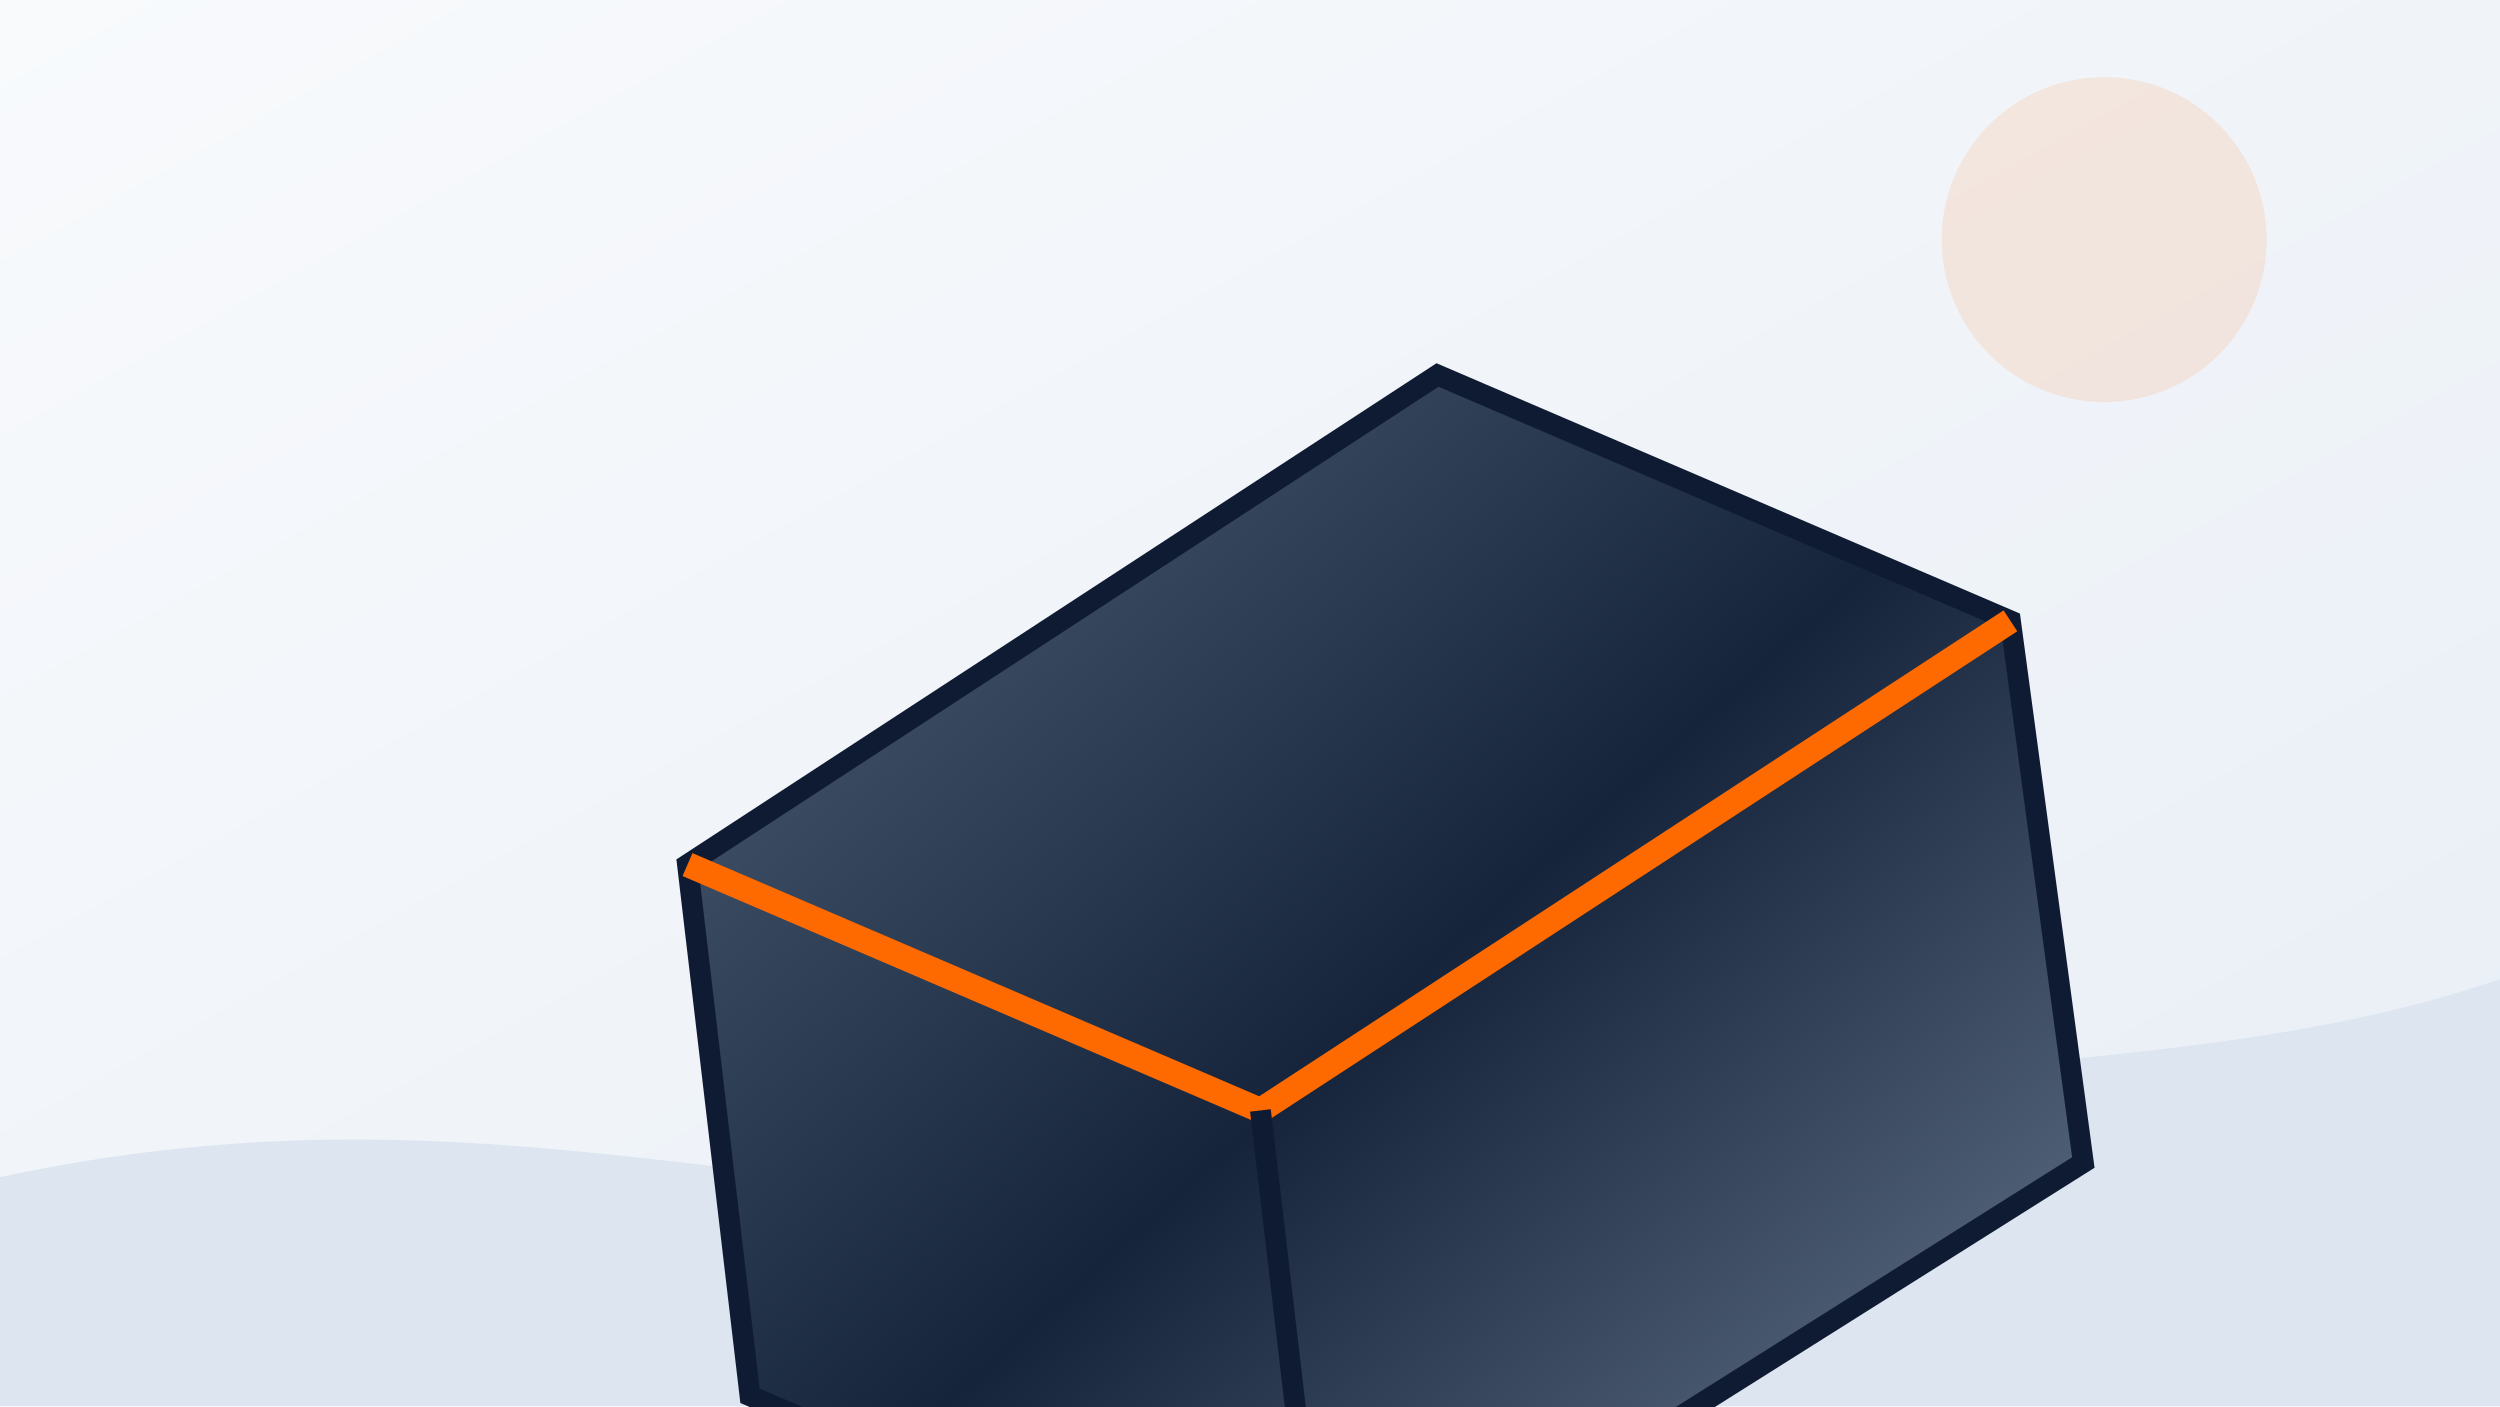
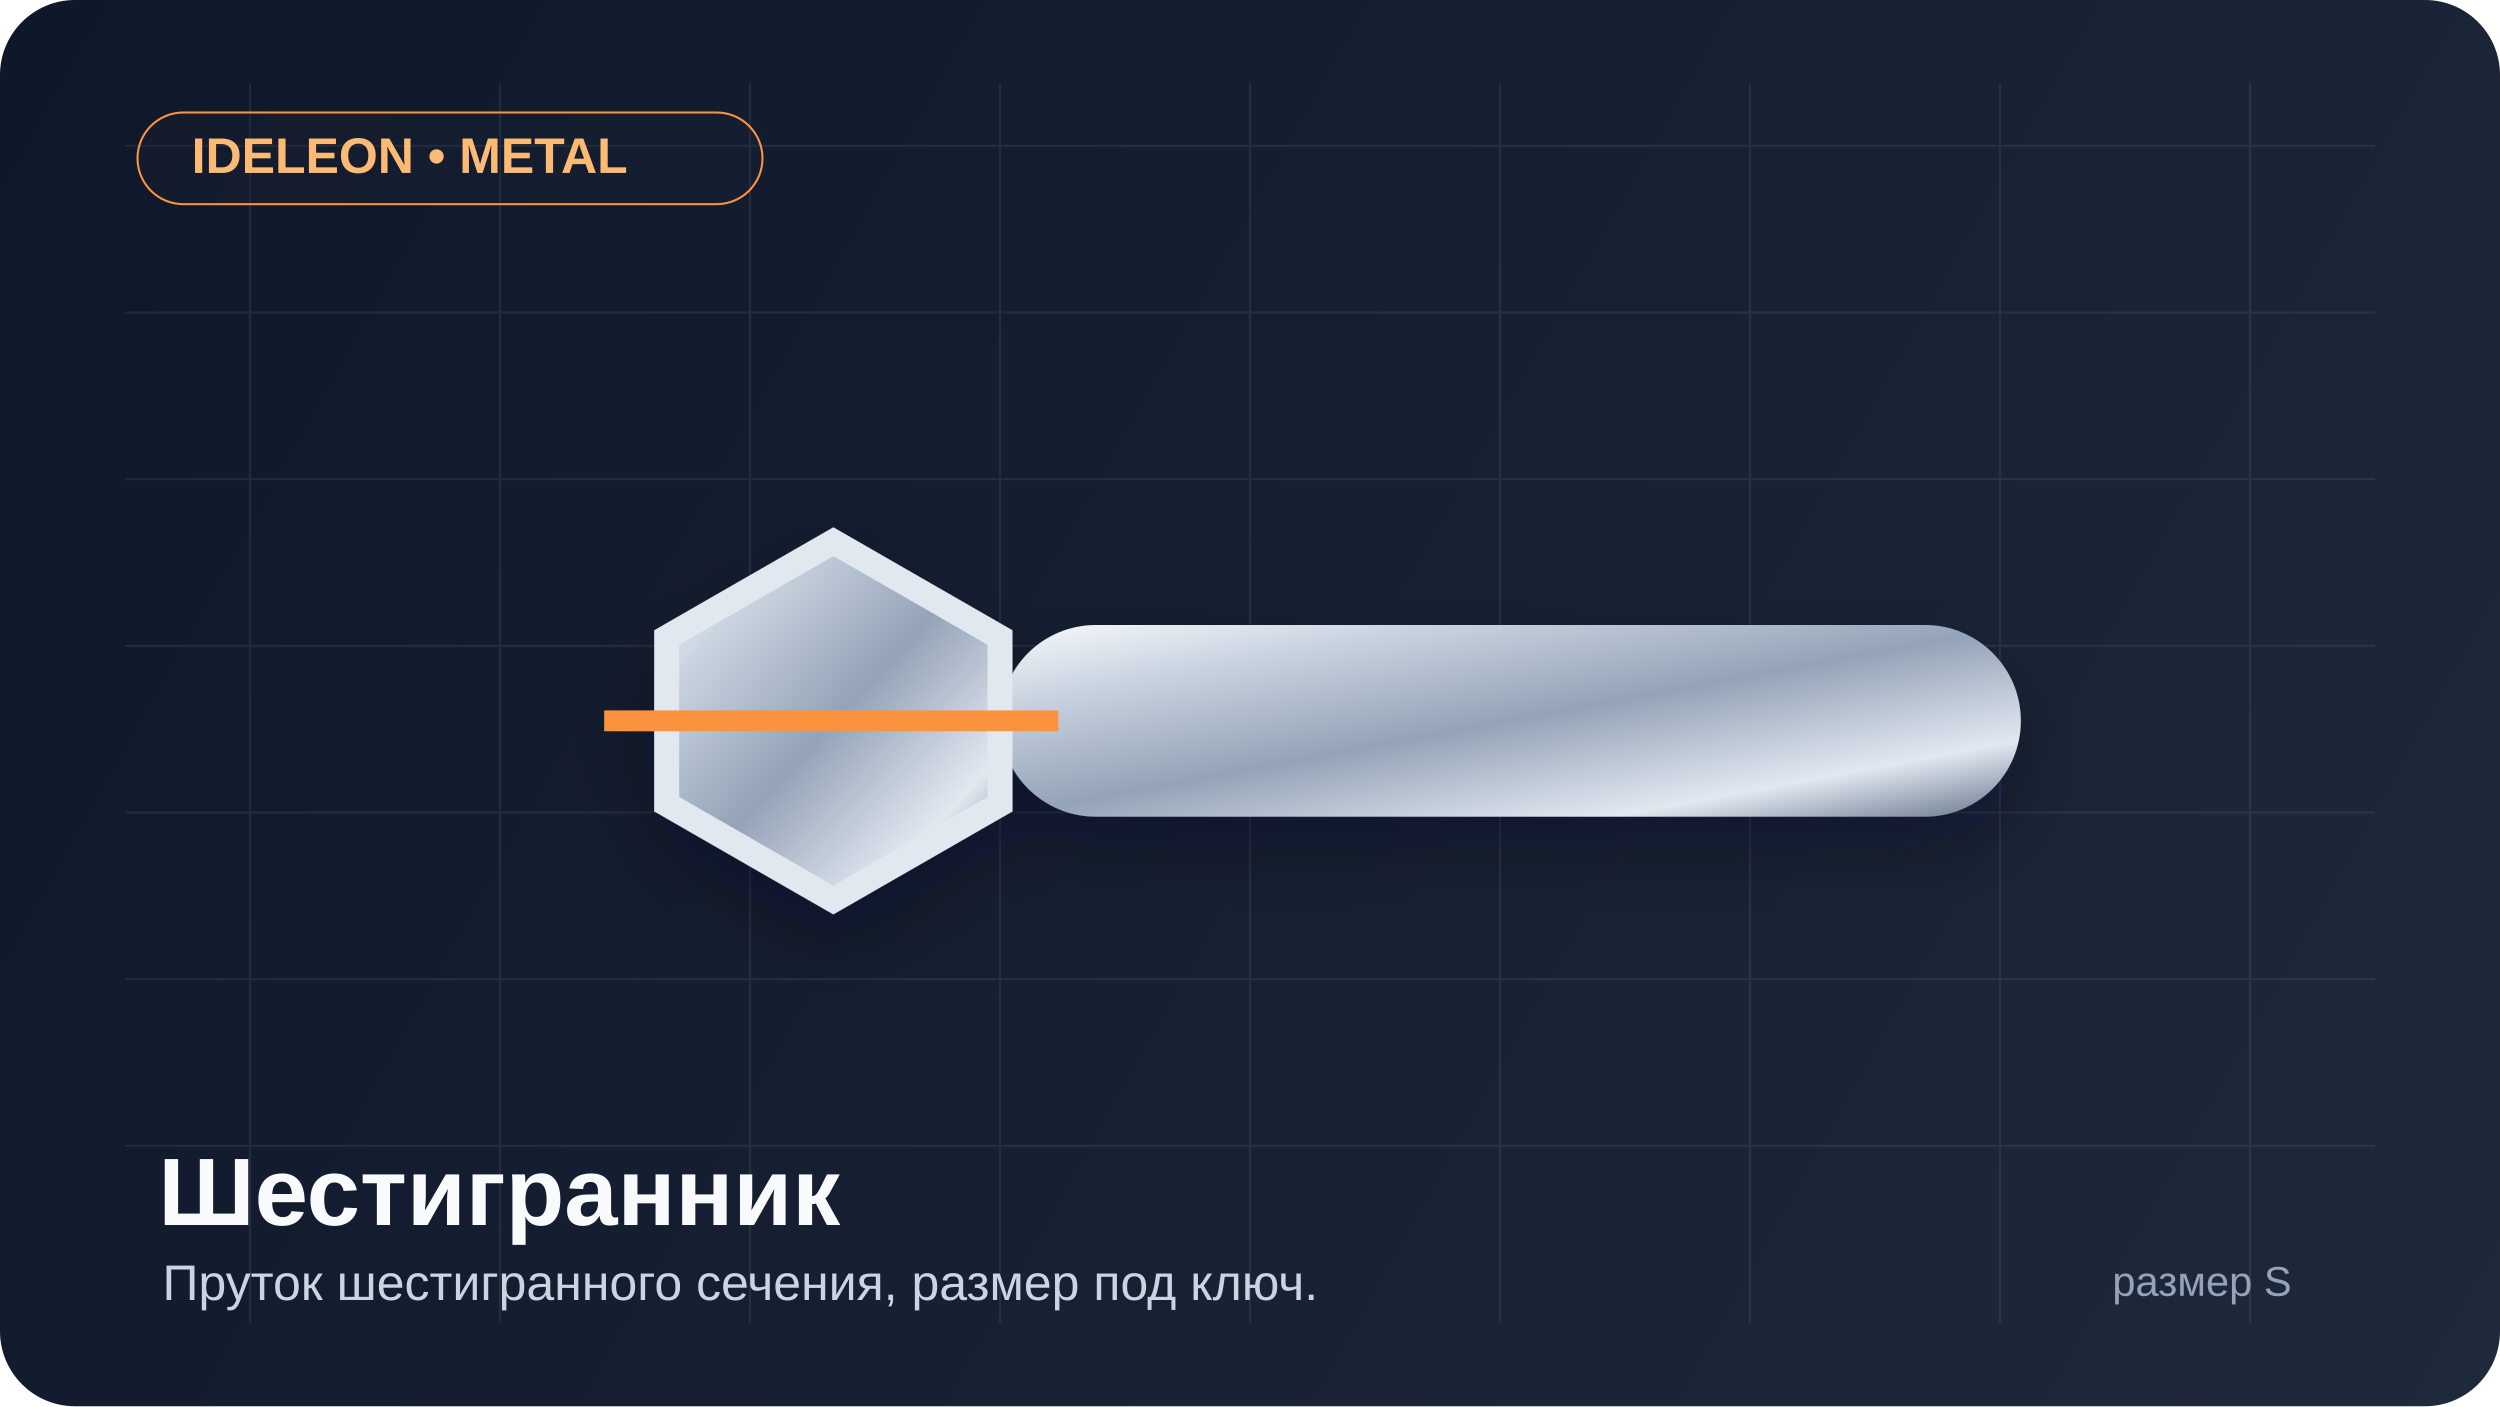
- <svg xmlns="http://www.w3.org/2000/svg" viewBox="0 0 1200 675" role="img">
+ <svg xmlns="http://www.w3.org/2000/svg" width="1200" height="675" viewBox="0 0 1200 675" fill="none">
  <defs>
-     <linearGradient id="bg" x1="0" y1="0" x2="1" y2="1">
-       <stop offset="0" stop-color="#f8fafc" />
-       <stop offset="1" stop-color="#e8eef6" />
+     <linearGradient id="bg" x1="0" y1="0" x2="1200" y2="675" gradientUnits="userSpaceOnUse">
+       <stop stop-color="#0F172A" />
+       <stop offset="1" stop-color="#1E293B" />
    </linearGradient>
    <linearGradient id="steel" x1="0" y1="0" x2="1" y2="1">
-       <stop offset="0" stop-color="#53657b" />
-       <stop offset="0.5" stop-color="#15243a" />
-       <stop offset="1" stop-color="#718197" />
+       <stop offset="0" stop-color="#F8FAFC" />
+       <stop offset="0.2" stop-color="#CBD5E1" />
+       <stop offset="0.5" stop-color="#94A3B8" />
+       <stop offset="0.8" stop-color="#E2E8F0" />
+       <stop offset="1" stop-color="#64748B" />
    </linearGradient>
+     <filter id="shadow" x="-30%" y="-30%" width="160%" height="160%">
+       <feDropShadow dx="0" dy="16" stdDeviation="18" flood-color="#020617" flood-opacity="0.35" />
+     </filter>
  </defs>
-   <rect width="1200" height="675" fill="url(#bg)" />
-   <path d="M0 565 C280 505 430 620 715 550 C910 502 1060 518 1200 470 V675 H0Z" fill="#dce5f0" />
-   <circle cx="1010" cy="115" r="78" fill="#ff6a00" opacity=".11" />
-   <g transform="translate(170 95)">
-     <path d="M160 320L520 85l275 118 35 260-365 230-275-118z" fill="url(#steel)" stroke="#0f1b33" stroke-width="10" />
-     <path d="M160 320l275 118 360-235" fill="none" stroke="#ff6a00" stroke-width="12" />
-     <path d="M435 438l30 255" fill="none" stroke="#0f1b33" stroke-width="10" />
+   <rect width="1200" height="675" rx="36" fill="url(#bg)" />
+   <g opacity="0.08" stroke="#E2E8F0">
+     <path d="M60 70H1140" />
+     <path d="M60 150H1140" />
+     <path d="M60 230H1140" />
+     <path d="M60 310H1140" />
+     <path d="M60 390H1140" />
+     <path d="M60 470H1140" />
+     <path d="M60 550H1140" />
+     <path d="M120 40V635" />
+     <path d="M240 40V635" />
+     <path d="M360 40V635" />
+     <path d="M480 40V635" />
+     <path d="M600 40V635" />
+     <path d="M720 40V635" />
+     <path d="M840 40V635" />
+     <path d="M960 40V635" />
+     <path d="M1080 40V635" />
  </g>
+   <rect x="66" y="54" width="300" height="44" rx="22" fill="#1f293733" stroke="#FB923C" />
+   <text x="92" y="83" fill="#FDBA74" font-size="24" font-family="Arial, Helvetica, sans-serif" font-weight="700">IDELEON • METAL</text>
+   <g filter="url(#shadow)" transform="translate(230 140)">
+     <rect x="250" y="160" width="490" height="92" rx="46" fill="url(#steel)" />
+     <polygon points="170,120 250,166 250,246 170,292 90,246 90,166" fill="url(#steel)" stroke="#E2E8F0" stroke-width="12" />
+     <line x1="60" y1="206" x2="278" y2="206" stroke="#FB923C" stroke-width="10" />
+   </g>
+   <text x="76" y="588" fill="#F8FAFC" font-size="46" font-family="Arial, Helvetica, sans-serif" font-weight="700">Шестигранник</text>
+   <text x="78" y="624" fill="#CBD5E1" font-size="24" font-family="Arial, Helvetica, sans-serif">Пруток шестигранного сечения, размер под ключ.</text>
+   <text x="1100" y="622" text-anchor="end" fill="#94A3B8" font-size="20" font-family="Arial, Helvetica, sans-serif">размер S</text>
</svg>
